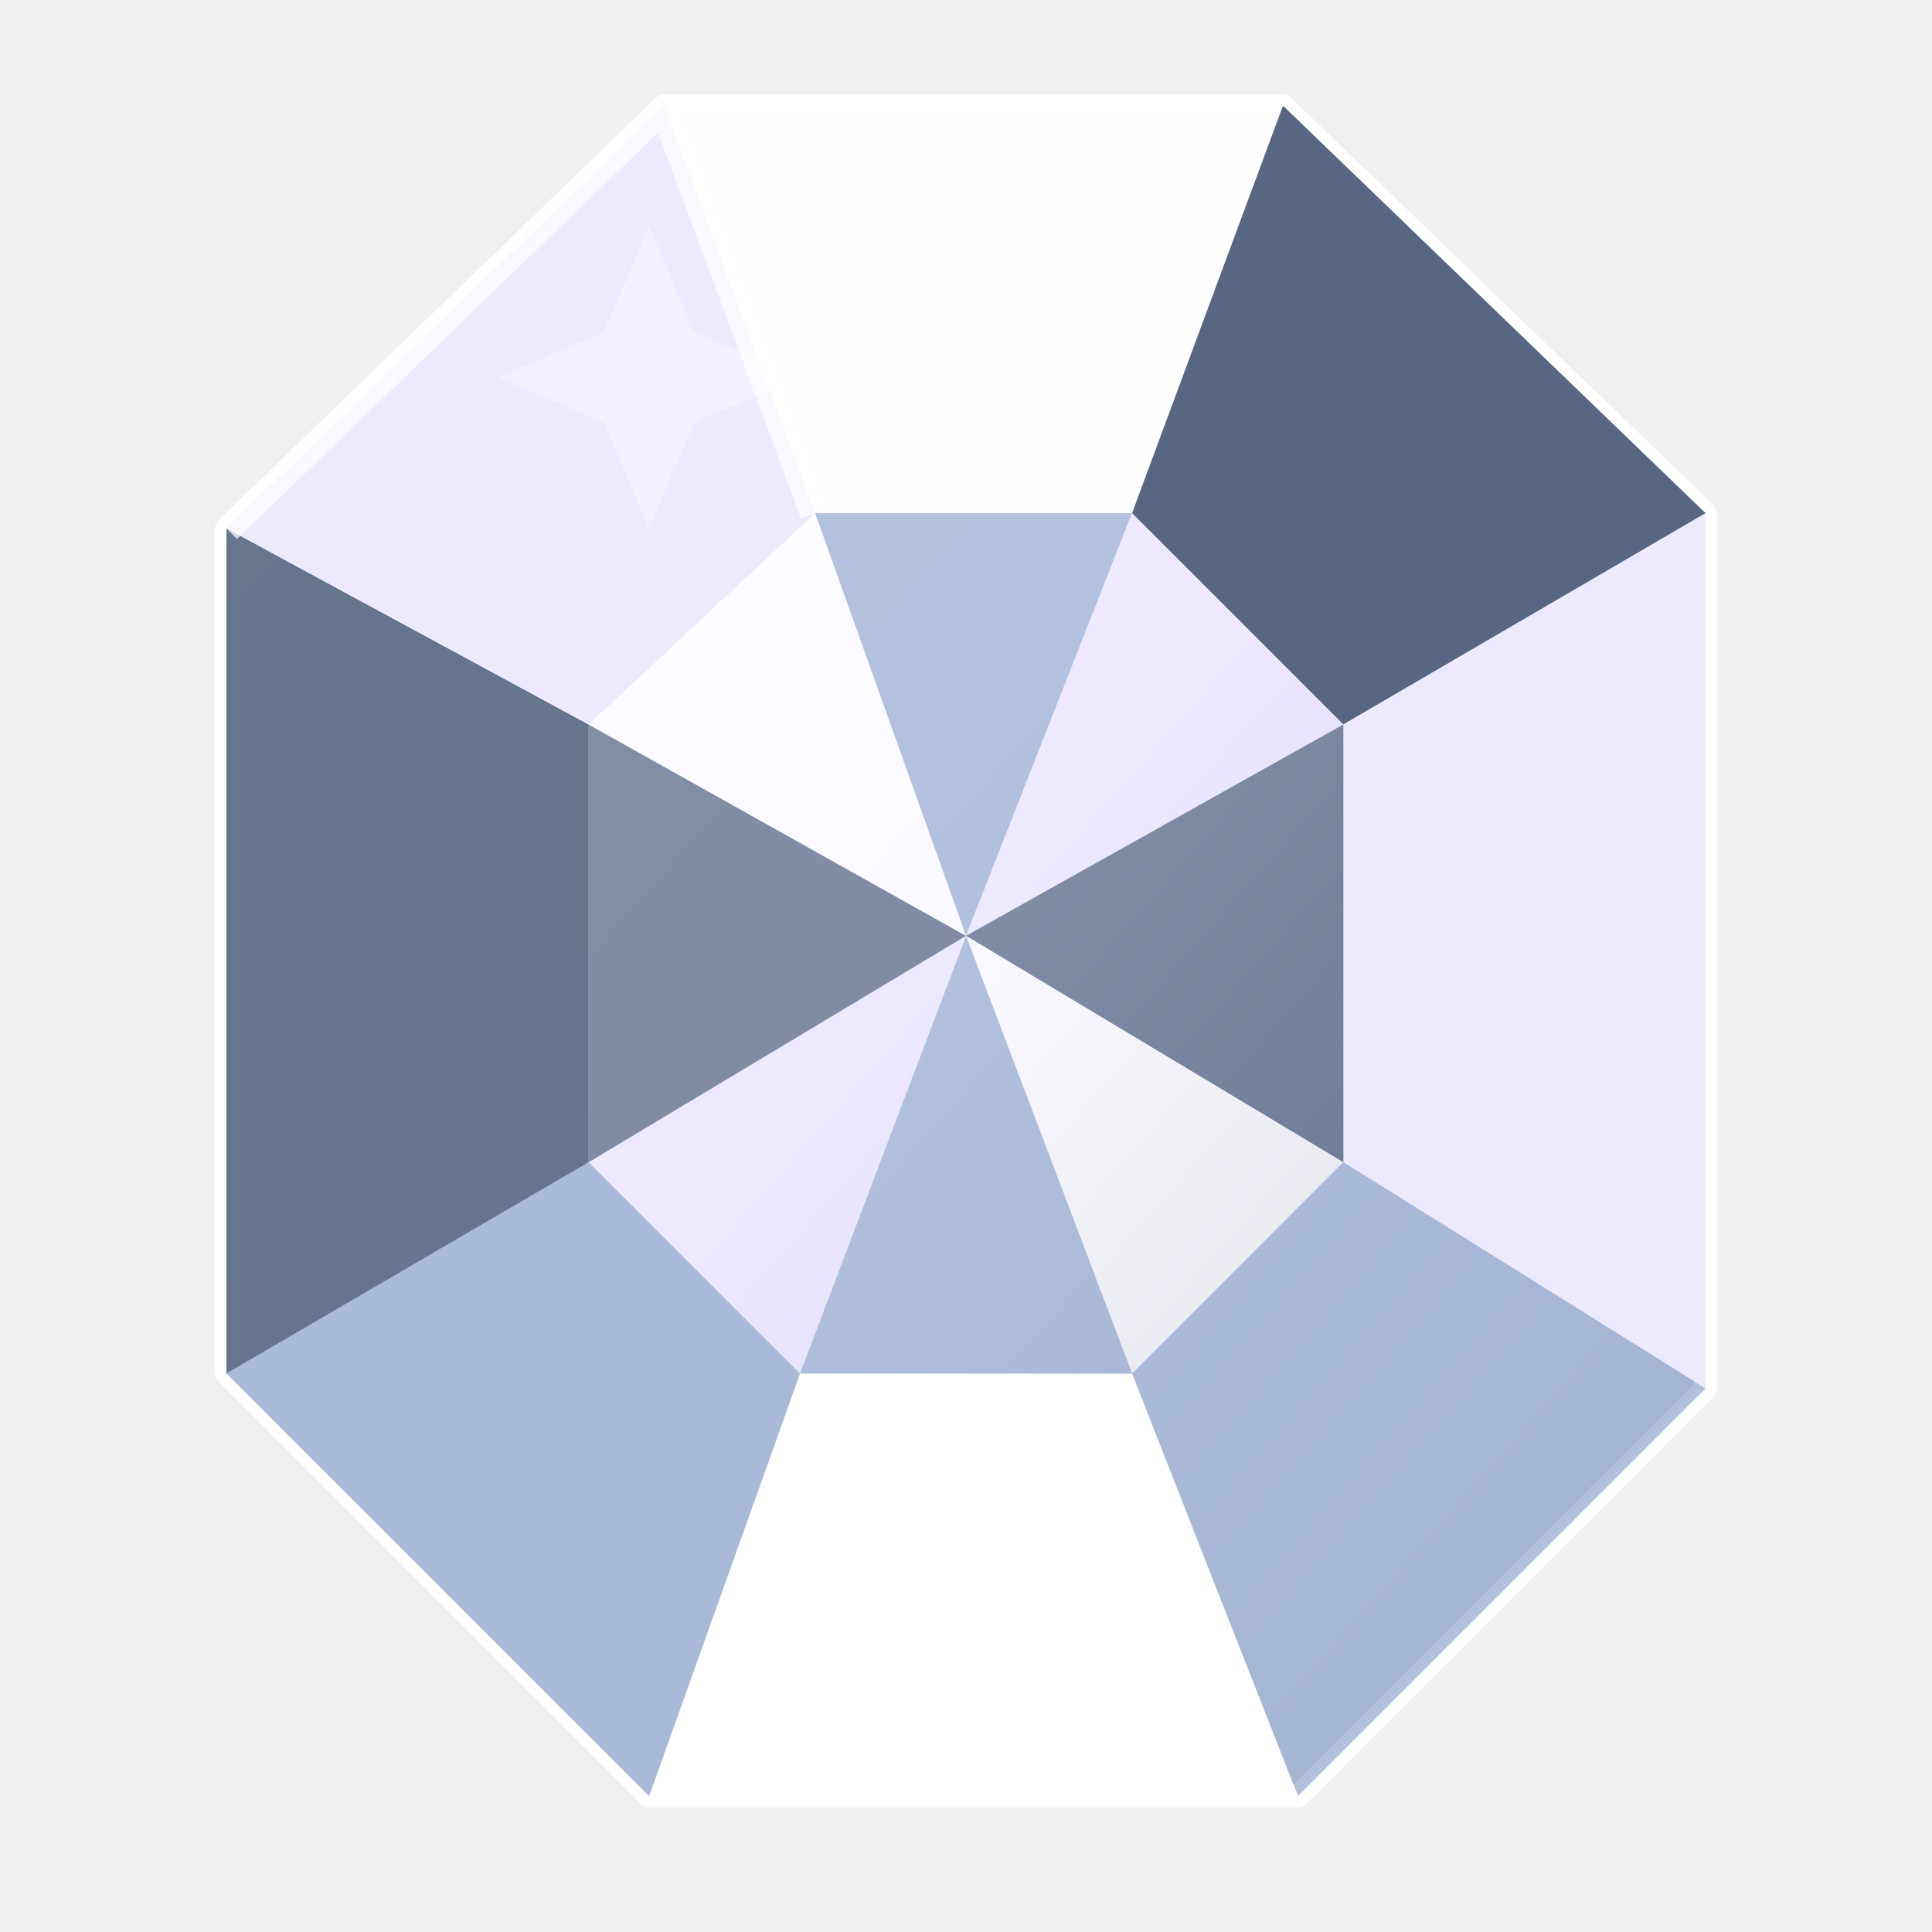
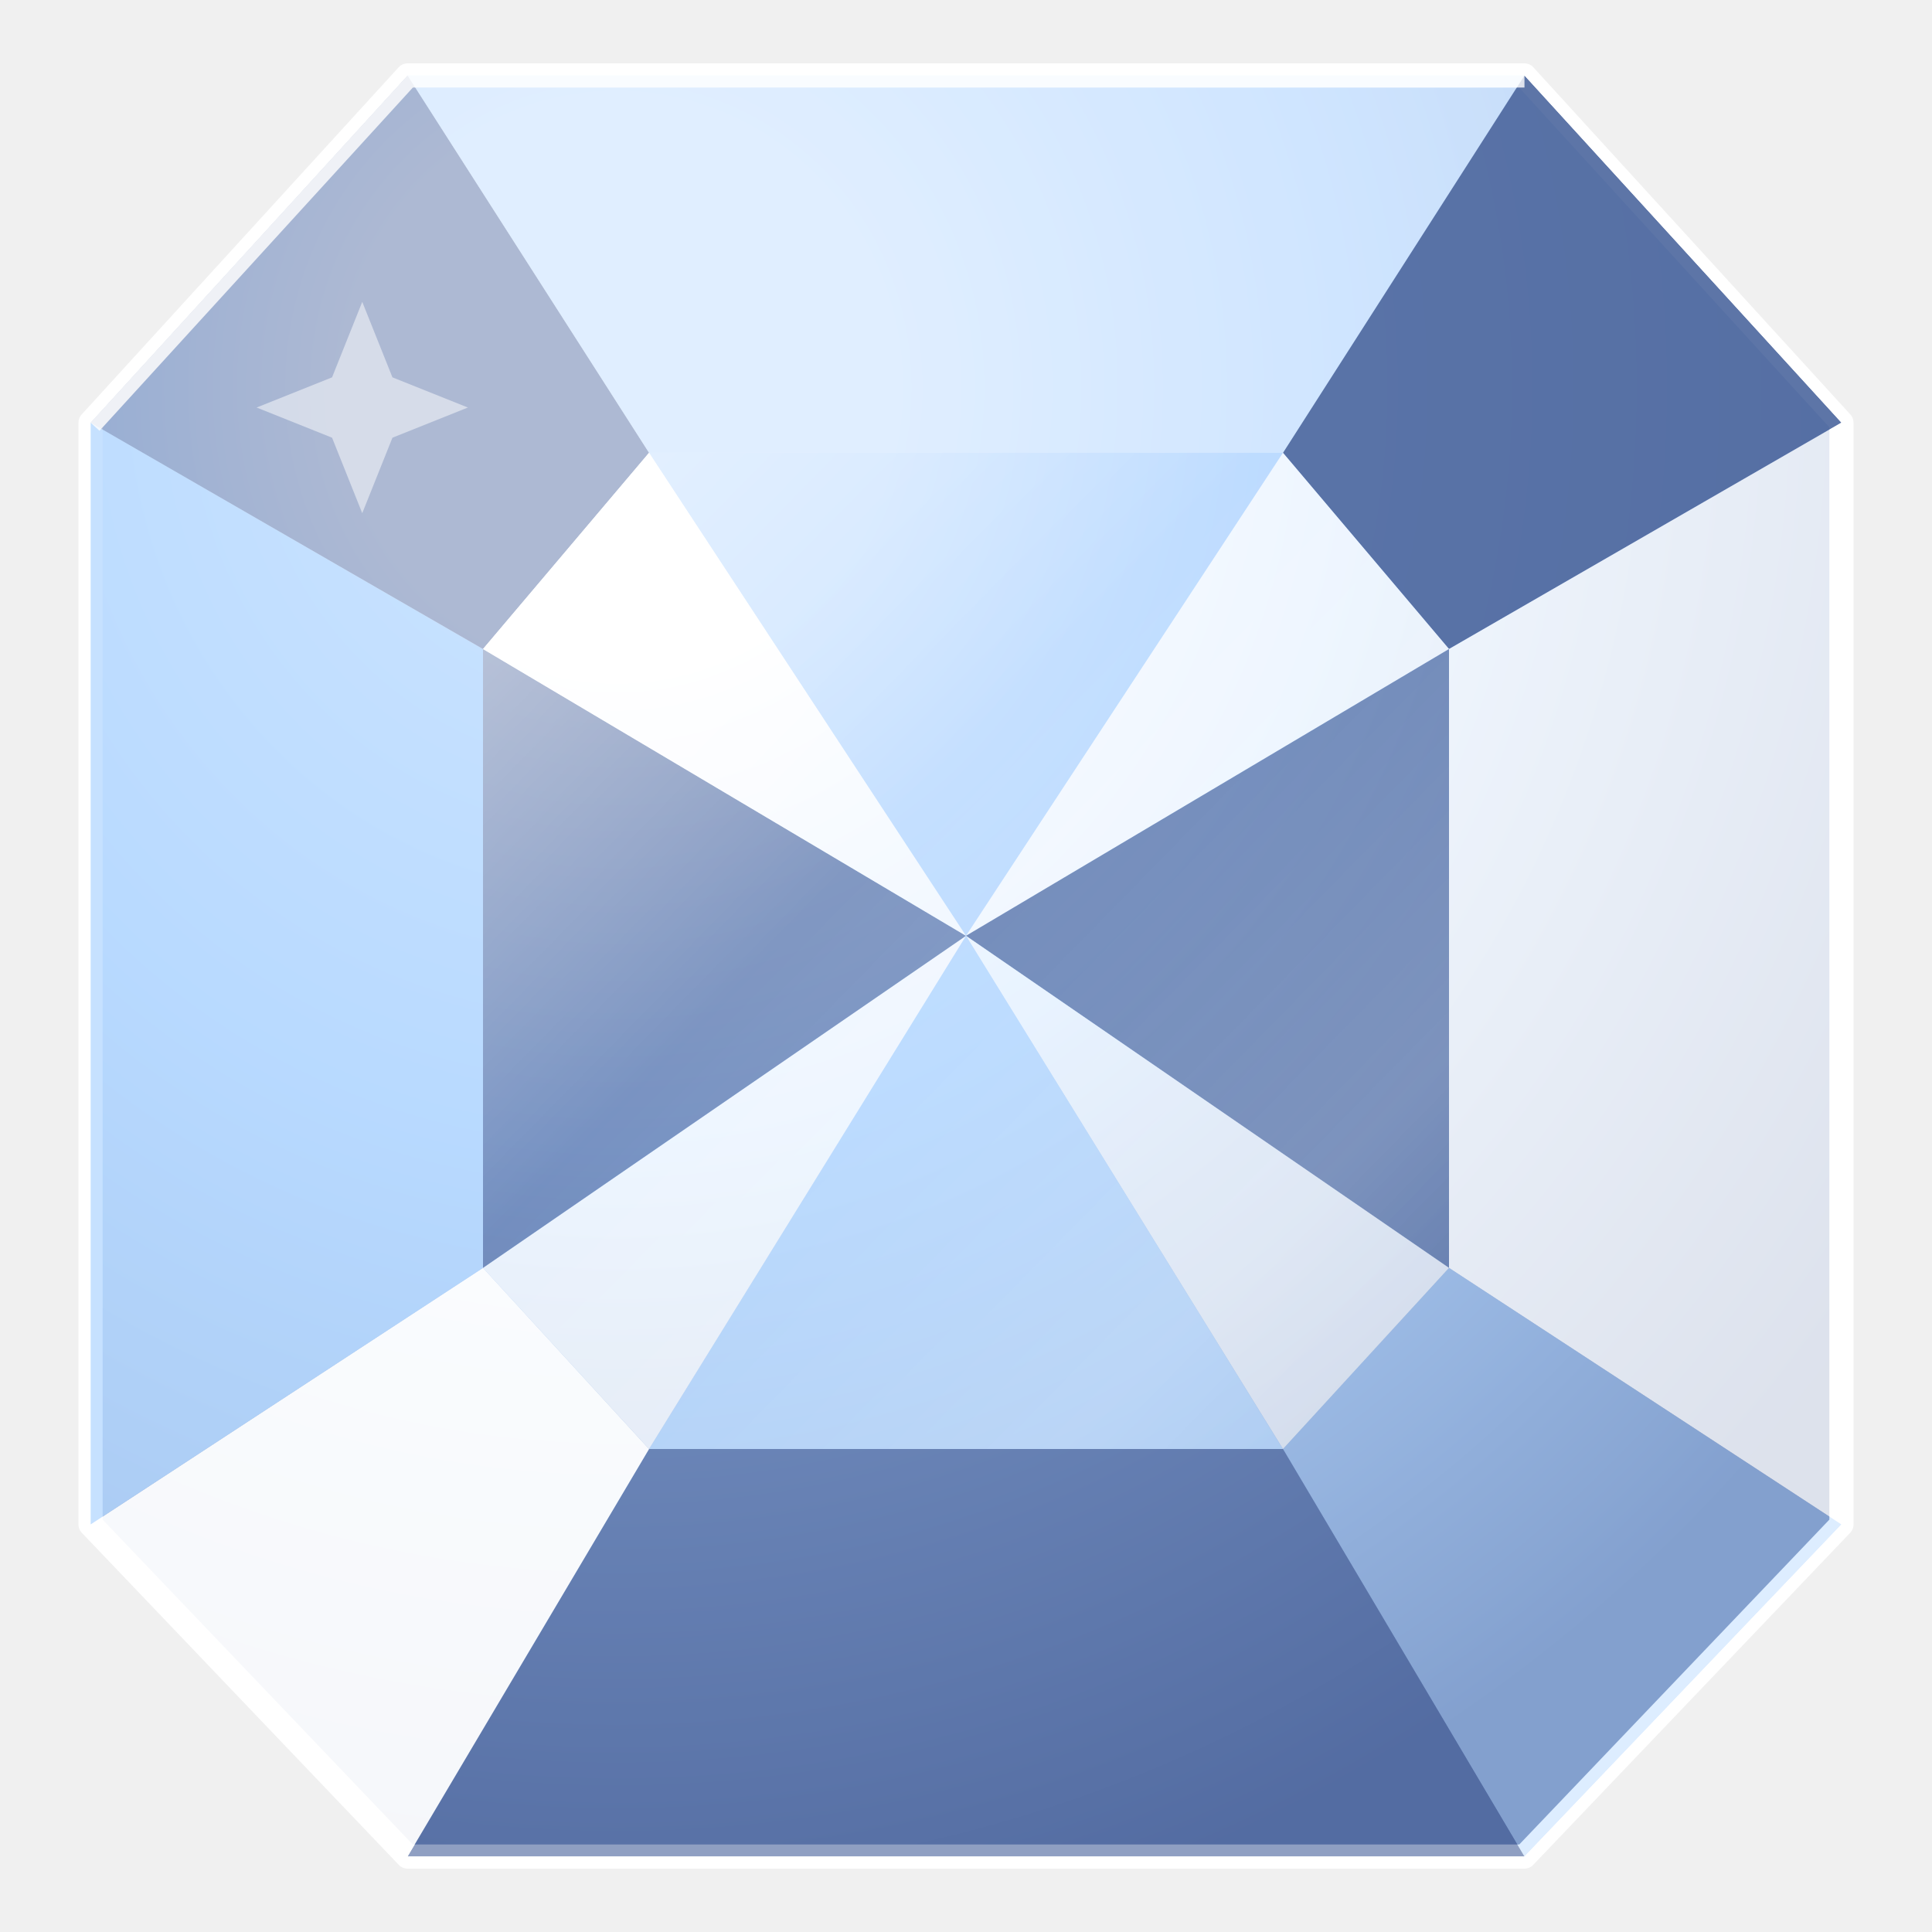
- <svg xmlns="http://www.w3.org/2000/svg" width="128" height="128" viewBox="0 0 128 128">
+ <svg xmlns="http://www.w3.org/2000/svg" viewBox="0 0 128 128">
  <defs>
-     <linearGradient id="body" x1="0" y1="0" x2="1" y2="1">
-       <stop stop-color="#ffffff" />
-       <stop offset=".5" stop-color="#ede9ff" />
-       <stop offset="1" stop-color="#576783" />
+     <radialGradient id="shine" cx=".3" cy=".18" r=".88">
+       <stop stop-color="#fff" />
+       <stop offset=".18" stop-color="#ffffff" />
+       <stop offset=".48" stop-color="#b8d9ff" />
+       <stop offset="1" stop-color="#536ca2" />
+     </radialGradient>
+     <linearGradient id="flash" x1="0" y1="0" x2="1" y2="1">
+       <stop stop-color="#fff" stop-opacity=".8" />
+       <stop offset=".4" stop-color="#fff" stop-opacity="0" />
+       <stop offset=".8" stop-color="#fff" stop-opacity=".28" />
+       <stop offset="1" stop-color="#fff" stop-opacity="0" />
    </linearGradient>
    <clipPath id="cut">
-       <polygon points="44,7 85,7 113,34 113,92 86,119 43,119 15,91 15,35" />
+       <polygon points="27,5 101,5 122,28 122,101 101,123 27,123 6,101 6,28" />
    </clipPath>
  </defs>
-   <polygon points="44,7 85,7 113,34 113,92 86,119 43,119 15,91 15,35" fill="url(#body)" stroke="#ffffff" stroke-width="1.5" stroke-linejoin="round" />
+   <polygon points="27,5 101,5 122,28 122,101 101,123 27,123 6,101 6,28" fill="url(#shine)" stroke="#ffffff" stroke-width="1.6" stroke-linejoin="round" />
  <g clip-path="url(#cut)">
-     <polygon points="44,7,85,7,75,34,54,34" fill="#ffffff" opacity=".9" />
-     <polygon points="54,34,75,34,64,62" fill="#a8b9d9" opacity=".85" />
-     <polygon points="85,7,113,34,89,48,75,34" fill="#576783" opacity="1" />
-     <polygon points="75,34,89,48,64,62" fill="#ede9ff" opacity=".72" />
-     <polygon points="113,34,113,92,89,77,89,48" fill="#ede9ff" opacity="1" />
-     <polygon points="89,48,89,77,64,62" fill="#576783" opacity=".72" />
-     <polygon points="113,92,86,119,75,91,89,77" fill="#a8b9d9" opacity=".9" />
-     <polygon points="89,77,75,91,64,62" fill="#ffffff" opacity=".72" />
-     <polygon points="86,119,43,119,53,91,75,91" fill="#ffffff" opacity="1" />
-     <polygon points="75,91,53,91,64,62" fill="#a8b9d9" opacity=".85" />
-     <polygon points="43,119,15,91,39,77,53,91" fill="#a8b9d9" opacity="1" />
-     <polygon points="53,91,39,77,64,62" fill="#ede9ff" opacity=".72" />
-     <polygon points="15,91,15,35,39,48,39,77" fill="#576783" opacity=".9" />
-     <polygon points="39,77,39,48,64,62" fill="#576783" opacity=".72" />
-     <polygon points="15,35,44,7,54,34,39,48" fill="#ede9ff" opacity="1" />
-     <polygon points="39,48,54,34,64,62" fill="#ffffff" opacity=".72" />
-     <path d="M44,7 85,7 75,34 54,34Z" fill="white" opacity=".26" />
-     <path d="M15,35 44,7 54,34" fill="none" stroke="white" stroke-opacity=".7" stroke-width="2" />
+     <polygon points="27,5,101,5,85,30,43,30" fill="#b8d9ff" opacity="0.65" />
+     <polygon points="43,30,85,30,64,62" fill="#b8d9ff" opacity="0.65" />
+     <polygon points="101,5,122,28,96,43,85,30" fill="#536ca2" opacity="0.94" />
+     <polygon points="85,30,96,43,64,62" fill="#fff" opacity="0.75" />
+     <polygon points="122,28,122,101,96,84,96,43" fill="#fff" opacity="0.8" />
+     <polygon points="96,43,96,84,64,62" fill="#536ca2" opacity="0.75" />
+     <polygon points="122,101,101,123,85,96,96,84" fill="#b8d9ff" opacity="0.48" />
+     <polygon points="96,84,85,96,64,62" fill="#ffffff" opacity="0.65" />
+     <polygon points="101,123,27,123,43,96,85,96" fill="#536ca2" opacity="0.65" />
+     <polygon points="85,96,43,96,64,62" fill="#b8d9ff" opacity="0.75" />
+     <polygon points="27,123,6,101,32,84,43,96" fill="#ffffff" opacity="0.94" />
+     <polygon points="43,96,32,84,64,62" fill="#fff" opacity="0.75" />
+     <polygon points="6,101,6,28,32,43,32,84" fill="#b8d9ff" opacity="0.8" />
+     <polygon points="32,84,32,43,64,62" fill="#536ca2" opacity="0.65" />
+     <polygon points="6,28,27,5,43,30,32,43" fill="#536ca2" opacity="0.48" />
+     <polygon points="32,43,43,30,64,62" fill="#ffffff" opacity="0.75" />
+     <polygon points="43,30 85,30 96,43 96,84 85,96 43,96 32,84 32,43" fill="url(#flash)" opacity=".6" />
+     <path d="M27,5L101,5L85,30L43,30Z" fill="#fff" opacity=".32" />
+     <path d="M6,28L27,5L101,5" fill="none" stroke="#fff" stroke-opacity=".8" stroke-width="1.6" />
  </g>
-   <path d="M40 22l3 -7 3 7 7 3 -7 3 -3 7 -3 -7 -7 -3Z" fill="#fff" opacity=".32" />
+   <path d="M22 25l2-5 2 5 5 2-5 2-2 5-2-5-5-2Z" fill="#fff" opacity=".5" />
</svg>
